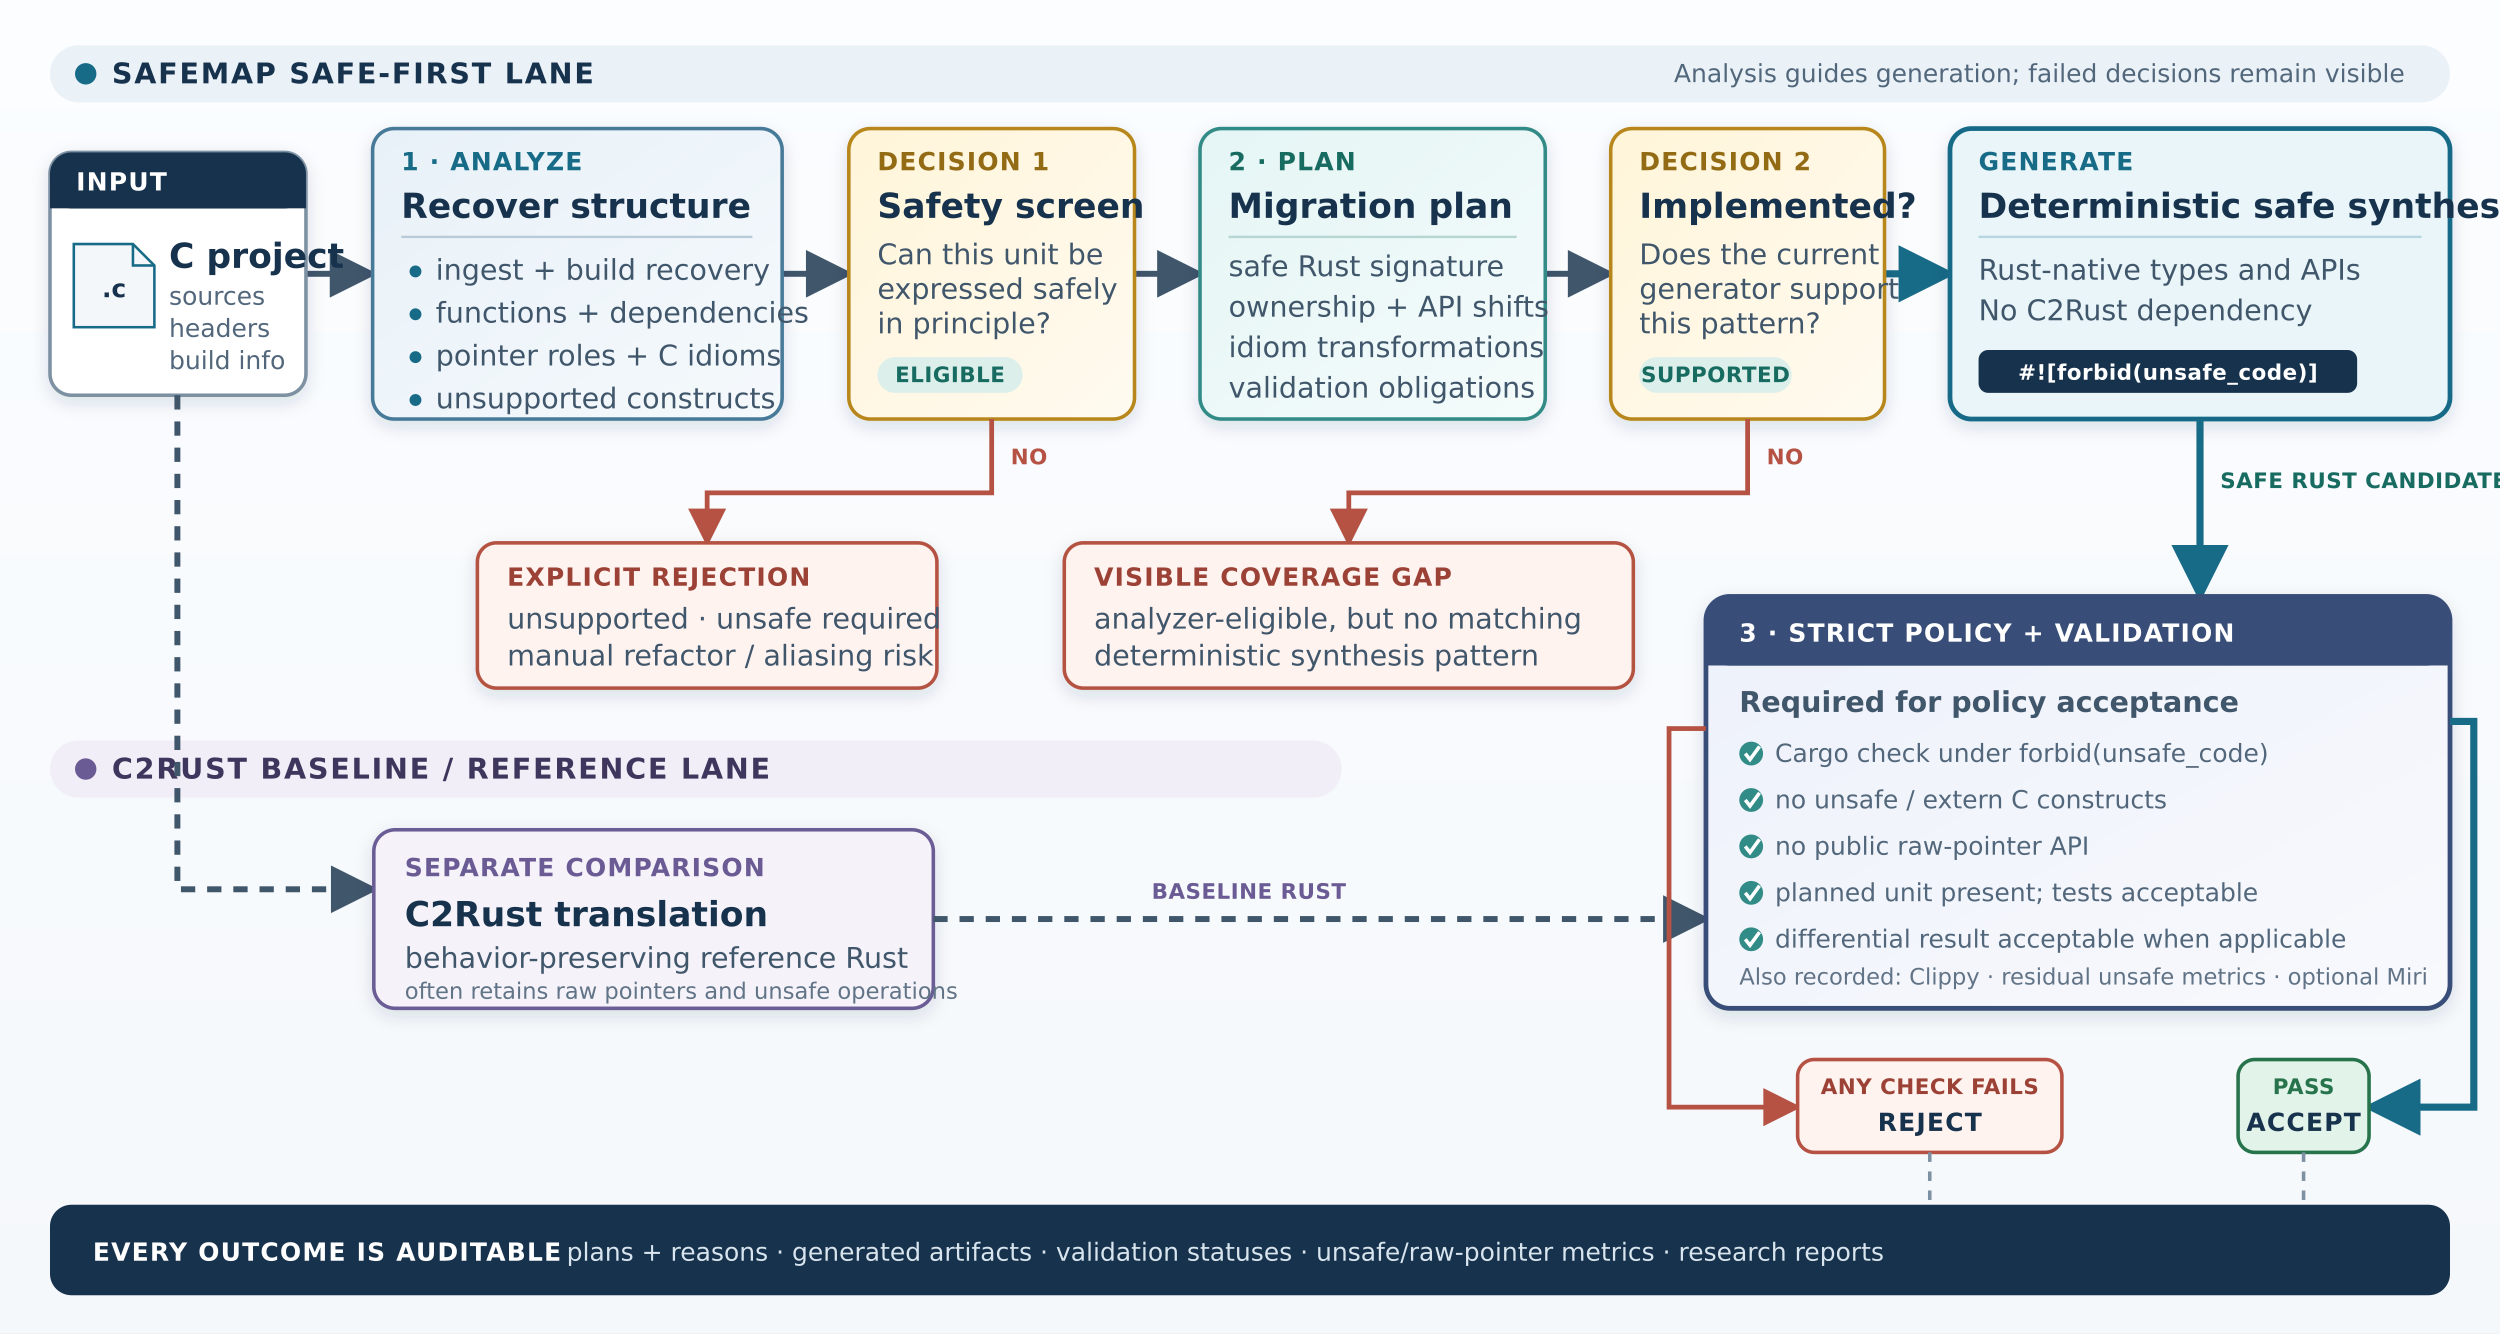
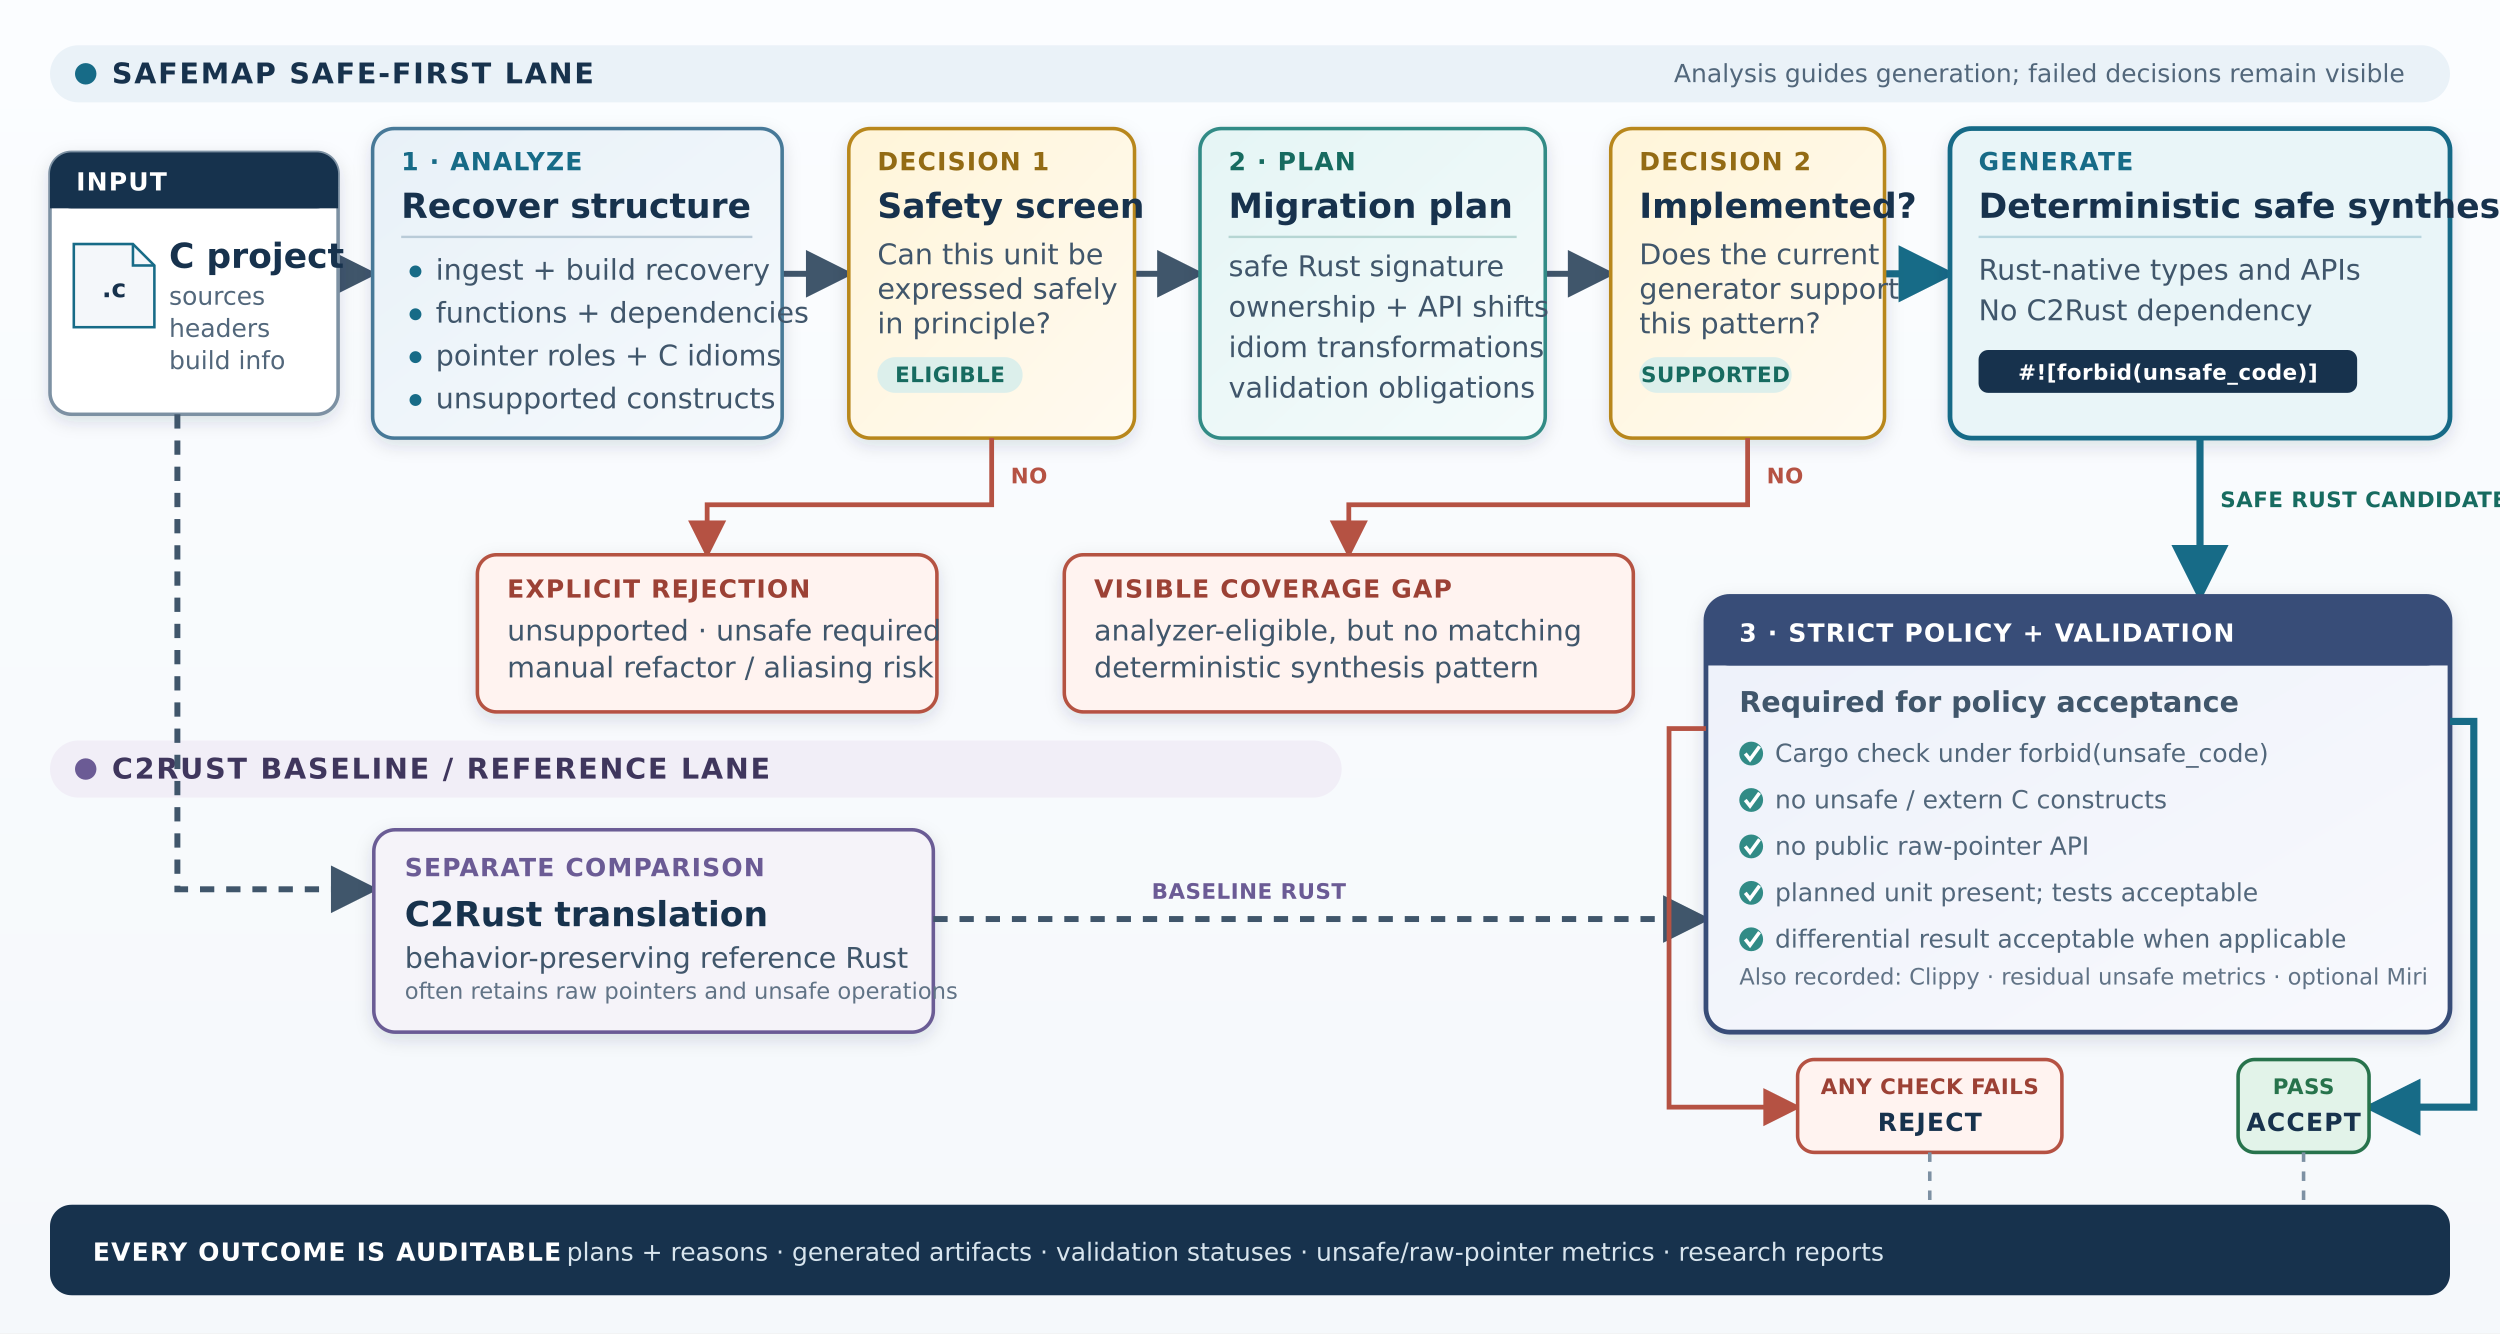
<svg xmlns="http://www.w3.org/2000/svg" width="2100" height="1120" viewBox="0 0 2100 1120" role="img" aria-labelledby="title description">
  <defs>
    <linearGradient id="canvas" x1="0" y1="0" x2="0" y2="1">
      <stop offset="0" stop-color="#fbfdff" />
      <stop offset="1" stop-color="#f5f8fb" />
    </linearGradient>
    <linearGradient id="analysisFill" x1="0" y1="0" x2="1" y2="1">
      <stop offset="0" stop-color="#e8f1f8" />
      <stop offset="1" stop-color="#f5f9fc" />
    </linearGradient>
    <linearGradient id="planFill" x1="0" y1="0" x2="1" y2="1">
      <stop offset="0" stop-color="#e5f5f5" />
      <stop offset="1" stop-color="#f4fbfb" />
    </linearGradient>
    <linearGradient id="gateFill" x1="0" y1="0" x2="1" y2="1">
      <stop offset="0" stop-color="#fff5d9" />
      <stop offset="1" stop-color="#fffaf0" />
    </linearGradient>
    <linearGradient id="policyFill" x1="0" y1="0" x2="1" y2="1">
      <stop offset="0" stop-color="#edf1fa" />
      <stop offset="1" stop-color="#f8f9fd" />
    </linearGradient>
    <filter id="shadow" x="-20%" y="-20%" width="140%" height="150%">
      <feDropShadow dx="0" dy="5" stdDeviation="7" flood-color="#17324d" flood-opacity="0.13" />
    </filter>
    <marker id="arrow" viewBox="0 0 10 10" refX="9" refY="5" markerWidth="8" markerHeight="8" orient="auto-start-reverse">
      <path d="M 0 0 L 10 5 L 0 10 z" fill="#40566b" />
    </marker>
    <marker id="arrowBlue" viewBox="0 0 10 10" refX="9" refY="5" markerWidth="8" markerHeight="8" orient="auto-start-reverse">
      <path d="M 0 0 L 10 5 L 0 10 z" fill="#176b87" />
    </marker>
    <marker id="arrowRed" viewBox="0 0 10 10" refX="9" refY="5" markerWidth="8" markerHeight="8" orient="auto-start-reverse">
      <path d="M 0 0 L 10 5 L 0 10 z" fill="#b55243" />
    </marker>
    <style>
      .sans { font-family: "DejaVu Sans", "Liberation Sans", Arial, sans-serif; }
      .lane-title { font-size: 24px; font-weight: 700; letter-spacing: 1.5px; }
      .step { font-size: 21px; font-weight: 700; letter-spacing: 1px; }
      .box-title { font-size: 29px; font-weight: 700; fill: #17324d; }
      .body { font-size: 24px; fill: #40566b; }
      .small { font-size: 21px; fill: #52677b; }
      .tiny { font-size: 19px; fill: #617386; }
      .chip { font-size: 18px; font-weight: 700; letter-spacing: .4px; }
      .arrow { fill: none; stroke: #40566b; stroke-width: 5; marker-end: url(#arrow); }
      .arrow-blue { fill: none; stroke: #176b87; stroke-width: 6; marker-end: url(#arrowBlue); }
      .arrow-red { fill: none; stroke: #b55243; stroke-width: 4; marker-end: url(#arrowRed); }
      .dash { stroke-dasharray: 12 10; }
    </style>
  </defs>
  <rect width="2100" height="1120" fill="url(#canvas)" />
  <rect x="42" y="38" width="2016" height="48" rx="24" fill="#eaf2f8" />
  <circle cx="72" cy="62" r="9" fill="#176b87" />
  <text x="94" y="70" class="sans lane-title" fill="#17324d">SAFEMAP SAFE-FIRST LANE</text>
  <text x="2020" y="69" text-anchor="end" class="sans small" fill="#52677b">
    Analysis guides generation; failed decisions remain visible
  </text>
-   <path d="M 257 230 L 313 230" class="arrow" />
+   <path d="M 284 230 L 313 230" class="arrow" />
  <path d="M 657 230 L 713 230" class="arrow" />
  <path d="M 953 230 L 1008 230" class="arrow" />
  <path d="M 1298 230 L 1353 230" class="arrow" />
  <path d="M 1583 230 L 1638 230" class="arrow-blue" />
  <g filter="url(#shadow)">
-     <rect x="42" y="128" width="215" height="204" rx="18" fill="#ffffff" stroke="#7d91a3" stroke-width="3" />
-     <rect x="42" y="128" width="215" height="47" rx="18" fill="#17324d" />
-     <path d="M 42 158 L 42 175 L 257 175 L 257 158" fill="#17324d" />
+     <rect x="42" y="128" width="242" height="220" rx="18" fill="#ffffff" stroke="#7d91a3" stroke-width="3" />
+     <rect x="42" y="128" width="242" height="47" rx="18" fill="#17324d" />
+     <path d="M 42 158 L 42 175 L 284 175 L 284 158" fill="#17324d" />
  </g>
  <text x="64" y="160" class="sans step" fill="#ffffff">INPUT</text>
  <g transform="translate(62 205) scale(.72)">
    <path d="M 0 0 H 69 L 94 25 V 97 H 0 Z" fill="#f4f7fa" stroke="#176b87" stroke-width="3" />
    <path d="M 69 0 V 25 H 94" fill="none" stroke="#176b87" stroke-width="3" />
    <text x="47" y="62" text-anchor="middle" class="sans box-title" fill="#176b87">.c</text>
  </g>
  <text x="142" y="225" class="sans box-title">C project</text>
  <text x="142" y="256" class="sans small">sources</text>
  <text x="142" y="283" class="sans small">headers</text>
  <text x="142" y="310" class="sans small">build info</text>
  <g filter="url(#shadow)">
-     <rect x="313" y="108" width="344" height="244" rx="18" fill="url(#analysisFill)" stroke="#477998" stroke-width="3" />
+     <rect x="313" y="108" width="344" height="260" rx="18" fill="url(#analysisFill)" stroke="#477998" stroke-width="3" />
  </g>
  <text x="337" y="143" class="sans step" fill="#176b87">1 · ANALYZE</text>
  <text x="337" y="183" class="sans box-title">Recover structure</text>
  <line x1="337" y1="199" x2="632" y2="199" stroke="#b9cbd8" stroke-width="2" />
  <circle cx="349" cy="228" r="5" fill="#176b87" />
  <text x="366" y="235" class="sans body">ingest + build recovery</text>
  <circle cx="349" cy="264" r="5" fill="#176b87" />
  <text x="366" y="271" class="sans body">functions + dependencies</text>
  <circle cx="349" cy="300" r="5" fill="#176b87" />
  <text x="366" y="307" class="sans body">pointer roles + C idioms</text>
  <circle cx="349" cy="336" r="5" fill="#176b87" />
  <text x="366" y="343" class="sans body">unsupported constructs</text>
  <g filter="url(#shadow)">
-     <rect x="713" y="108" width="240" height="244" rx="18" fill="url(#gateFill)" stroke="#b8871e" stroke-width="3" />
+     <rect x="713" y="108" width="240" height="260" rx="18" fill="url(#gateFill)" stroke="#b8871e" stroke-width="3" />
  </g>
  <text x="737" y="143" class="sans step" fill="#936b14">DECISION 1</text>
  <text x="737" y="183" class="sans box-title">Safety screen</text>
  <text x="737" y="222" class="sans body">Can this unit be</text>
  <text x="737" y="251" class="sans body">expressed safely</text>
  <text x="737" y="280" class="sans body">in principle?</text>
  <rect x="737" y="300" width="122" height="30" rx="15" fill="#dcefeb" />
  <text x="798" y="321" text-anchor="middle" class="sans chip" fill="#176b60">ELIGIBLE</text>
  <g filter="url(#shadow)">
-     <rect x="1008" y="108" width="290" height="244" rx="18" fill="url(#planFill)" stroke="#318b86" stroke-width="3" />
+     <rect x="1008" y="108" width="290" height="260" rx="18" fill="url(#planFill)" stroke="#318b86" stroke-width="3" />
  </g>
  <text x="1032" y="143" class="sans step" fill="#176b60">2 · PLAN</text>
  <text x="1032" y="183" class="sans box-title">Migration plan</text>
  <line x1="1032" y1="199" x2="1274" y2="199" stroke="#b6d6d3" stroke-width="2" />
  <text x="1032" y="232" class="sans body">safe Rust signature</text>
  <text x="1032" y="266" class="sans body">ownership + API shifts</text>
  <text x="1032" y="300" class="sans body">idiom transformations</text>
  <text x="1032" y="334" class="sans body">validation obligations</text>
  <g filter="url(#shadow)">
-     <rect x="1353" y="108" width="230" height="244" rx="18" fill="url(#gateFill)" stroke="#b8871e" stroke-width="3" />
+     <rect x="1353" y="108" width="230" height="260" rx="18" fill="url(#gateFill)" stroke="#b8871e" stroke-width="3" />
  </g>
  <text x="1377" y="143" class="sans step" fill="#936b14">DECISION 2</text>
  <text x="1377" y="183" class="sans box-title">Implemented?</text>
  <text x="1377" y="222" class="sans body">Does the current</text>
  <text x="1377" y="251" class="sans body">generator support</text>
  <text x="1377" y="280" class="sans body">this pattern?</text>
  <rect x="1377" y="300" width="128" height="30" rx="15" fill="#dcefeb" />
  <text x="1441" y="321" text-anchor="middle" class="sans chip" fill="#176b60">SUPPORTED</text>
  <g filter="url(#shadow)">
-     <rect x="1638" y="108" width="420" height="244" rx="18" fill="#e9f5f8" stroke="#176b87" stroke-width="4" />
+     <rect x="1638" y="108" width="420" height="260" rx="18" fill="#e9f5f8" stroke="#176b87" stroke-width="4" />
  </g>
  <text x="1662" y="143" class="sans step" fill="#176b87">GENERATE</text>
  <text x="1662" y="183" class="sans box-title">Deterministic safe synthesis</text>
  <line x1="1662" y1="199" x2="2034" y2="199" stroke="#b7d6df" stroke-width="2" />
  <text x="1662" y="235" class="sans body">Rust-native types and APIs</text>
  <text x="1662" y="269" class="sans body">No C2Rust dependency</text>
  <rect x="1662" y="294" width="318" height="36" rx="8" fill="#17324d" />
  <text x="1821" y="319" text-anchor="middle" class="sans chip" fill="#ffffff">
    #![forbid(unsafe_code)]
  </text>
-   <path d="M 833 352 L 833 414 L 594 414 L 594 456" class="arrow-red" />
-   <text x="849" y="390" class="sans chip" fill="#b55243">NO</text>
-   <g filter="url(#shadow)">
-     <rect x="401" y="456" width="386" height="122" rx="16" fill="#fff3f0" stroke="#b55243" stroke-width="3" />
-   </g>
-   <text x="426" y="492" class="sans step" fill="#9c4135">EXPLICIT REJECTION</text>
-   <text x="426" y="528" class="sans body">unsupported · unsafe required</text>
-   <text x="426" y="559" class="sans body">manual refactor / aliasing risk</text>
-   <path d="M 1468 352 L 1468 414 L 1133 414 L 1133 456" class="arrow-red" />
-   <text x="1484" y="390" class="sans chip" fill="#b55243">NO</text>
-   <g filter="url(#shadow)">
-     <rect x="894" y="456" width="478" height="122" rx="16" fill="#fff3f0" stroke="#b55243" stroke-width="3" />
-   </g>
-   <text x="919" y="492" class="sans step" fill="#9c4135">VISIBLE COVERAGE GAP</text>
-   <text x="919" y="528" class="sans body">analyzer-eligible, but no matching</text>
-   <text x="919" y="559" class="sans body">deterministic synthesis pattern</text>
-   <path d="M 1848 352 L 1848 501" class="arrow-blue" />
-   <text x="1865" y="410" class="sans chip" fill="#176b60">SAFE RUST CANDIDATE</text>
+   <path d="M 833 368 L 833 424 L 594 424 L 594 466" class="arrow-red" />
+   <text x="849" y="406" class="sans chip" fill="#b55243">NO</text>
+   <g filter="url(#shadow)">
+     <rect x="401" y="466" width="386" height="132" rx="16" fill="#fff3f0" stroke="#b55243" stroke-width="3" />
+   </g>
+   <text x="426" y="502" class="sans step" fill="#9c4135">EXPLICIT REJECTION</text>
+   <text x="426" y="538" class="sans body">unsupported · unsafe required</text>
+   <text x="426" y="569" class="sans body">manual refactor / aliasing risk</text>
+   <path d="M 1468 368 L 1468 424 L 1133 424 L 1133 466" class="arrow-red" />
+   <text x="1484" y="406" class="sans chip" fill="#b55243">NO</text>
+   <g filter="url(#shadow)">
+     <rect x="894" y="466" width="478" height="132" rx="16" fill="#fff3f0" stroke="#b55243" stroke-width="3" />
+   </g>
+   <text x="919" y="502" class="sans step" fill="#9c4135">VISIBLE COVERAGE GAP</text>
+   <text x="919" y="538" class="sans body">analyzer-eligible, but no matching</text>
+   <text x="919" y="569" class="sans body">deterministic synthesis pattern</text>
+   <path d="M 1848 368 L 1848 501" class="arrow-blue" />
+   <text x="1865" y="426" class="sans chip" fill="#176b60">SAFE RUST CANDIDATE</text>
  <rect x="42" y="622" width="1085" height="48" rx="24" fill="#f1eef7" />
  <circle cx="72" cy="646" r="9" fill="#6b5b95" />
  <text x="94" y="654" class="sans lane-title" fill="#3f365d">C2RUST BASELINE / REFERENCE LANE</text>
-   <path d="M 149 332 L 149 747 L 314 747" class="arrow dash" />
-   <g filter="url(#shadow)">
-     <rect x="314" y="697" width="470" height="150" rx="18" fill="#f5f3f9" stroke="#6b5b95" stroke-width="3" />
+   <path d="M 149 348 L 149 747 L 314 747" class="arrow dash" />
+   <g filter="url(#shadow)">
+     <rect x="314" y="697" width="470" height="170" rx="18" fill="#f5f3f9" stroke="#6b5b95" stroke-width="3" />
  </g>
  <text x="340" y="736" class="sans step" fill="#6b5b95">SEPARATE COMPARISON</text>
  <text x="340" y="778" class="sans box-title">C2Rust translation</text>
  <text x="340" y="813" class="sans body">behavior-preserving reference Rust</text>
  <text x="340" y="839" class="sans tiny">often retains raw pointers and unsafe operations</text>
  <path d="M 784 772 L 1433 772" class="arrow dash" />
  <text x="1049" y="755" text-anchor="middle" class="sans chip" fill="#6b5b95">
    BASELINE RUST
  </text>
  <g filter="url(#shadow)">
-     <rect x="1433" y="501" width="625" height="346" rx="20" fill="url(#policyFill)" stroke="#384d78" stroke-width="4" />
+     <rect x="1433" y="501" width="625" height="366" rx="20" fill="url(#policyFill)" stroke="#384d78" stroke-width="4" />
  </g>
  <rect x="1433" y="501" width="625" height="58" rx="20" fill="#384d78" />
  <path d="M 1433 539 L 1433 559 L 2058 559 L 2058 539" fill="#384d78" />
  <text x="1461" y="539" class="sans step" fill="#ffffff">3 · STRICT POLICY + VALIDATION</text>
  <text x="1461" y="598" class="sans body" font-weight="700" fill="#17324d">
    Required for policy acceptance
  </text>
  <circle cx="1471" cy="633" r="10" fill="#318b86" />
  <path d="M 1466 633 l 4 5 l 8 -11" fill="none" stroke="#fff" stroke-width="3" />
  <text x="1491" y="640" class="sans small">Cargo check under forbid(unsafe_code)</text>
  <circle cx="1471" cy="672" r="10" fill="#318b86" />
  <path d="M 1466 672 l 4 5 l 8 -11" fill="none" stroke="#fff" stroke-width="3" />
  <text x="1491" y="679" class="sans small">no unsafe / extern C constructs</text>
  <circle cx="1471" cy="711" r="10" fill="#318b86" />
  <path d="M 1466 711 l 4 5 l 8 -11" fill="none" stroke="#fff" stroke-width="3" />
  <text x="1491" y="718" class="sans small">no public raw-pointer API</text>
  <circle cx="1471" cy="750" r="10" fill="#318b86" />
  <path d="M 1466 750 l 4 5 l 8 -11" fill="none" stroke="#fff" stroke-width="3" />
  <text x="1491" y="757" class="sans small">planned unit present; tests acceptable</text>
  <circle cx="1471" cy="789" r="10" fill="#318b86" />
  <path d="M 1466 789 l 4 5 l 8 -11" fill="none" stroke="#fff" stroke-width="3" />
  <text x="1491" y="796" class="sans small">differential result acceptable when applicable</text>
  <text x="1461" y="827" class="sans tiny">
    Also recorded: Clippy · residual unsafe metrics · optional Miri
  </text>
  <path d="M 2058 606 L 2078 606 L 2078 930 L 1990 930" class="arrow-blue" />
  <rect x="1880" y="890" width="110" height="78" rx="14" fill="#e2f3e9" stroke="#27734c" stroke-width="3" />
  <text x="1935" y="919" text-anchor="middle" class="sans chip" fill="#27734c">PASS</text>
  <text x="1935" y="950" text-anchor="middle" class="sans step" fill="#17324d">ACCEPT</text>
  <path d="M 1433 612 L 1402 612 L 1402 930 L 1510 930" class="arrow-red" />
  <rect x="1510" y="890" width="222" height="78" rx="14" fill="#fff3f0" stroke="#b55243" stroke-width="3" />
  <text x="1621" y="919" text-anchor="middle" class="sans chip" fill="#9c4135">ANY CHECK FAILS</text>
  <text x="1621" y="950" text-anchor="middle" class="sans step" fill="#17324d">REJECT</text>
  <path d="M 1621 968 L 1621 1012" fill="none" stroke="#7d91a3" stroke-width="3" stroke-dasharray="8 8" />
  <path d="M 1935 968 L 1935 1012" fill="none" stroke="#7d91a3" stroke-width="3" stroke-dasharray="8 8" />
  <rect x="42" y="1012" width="2016" height="76" rx="18" fill="#17324d" />
  <text x="78" y="1059" class="sans step" fill="#ffffff">EVERY OUTCOME IS AUDITABLE</text>
  <text x="476" y="1059" class="sans" font-size="21" fill="#d8e5ee">
    plans + reasons · generated artifacts · validation statuses · unsafe/raw-pointer metrics · research reports
  </text>
</svg>
